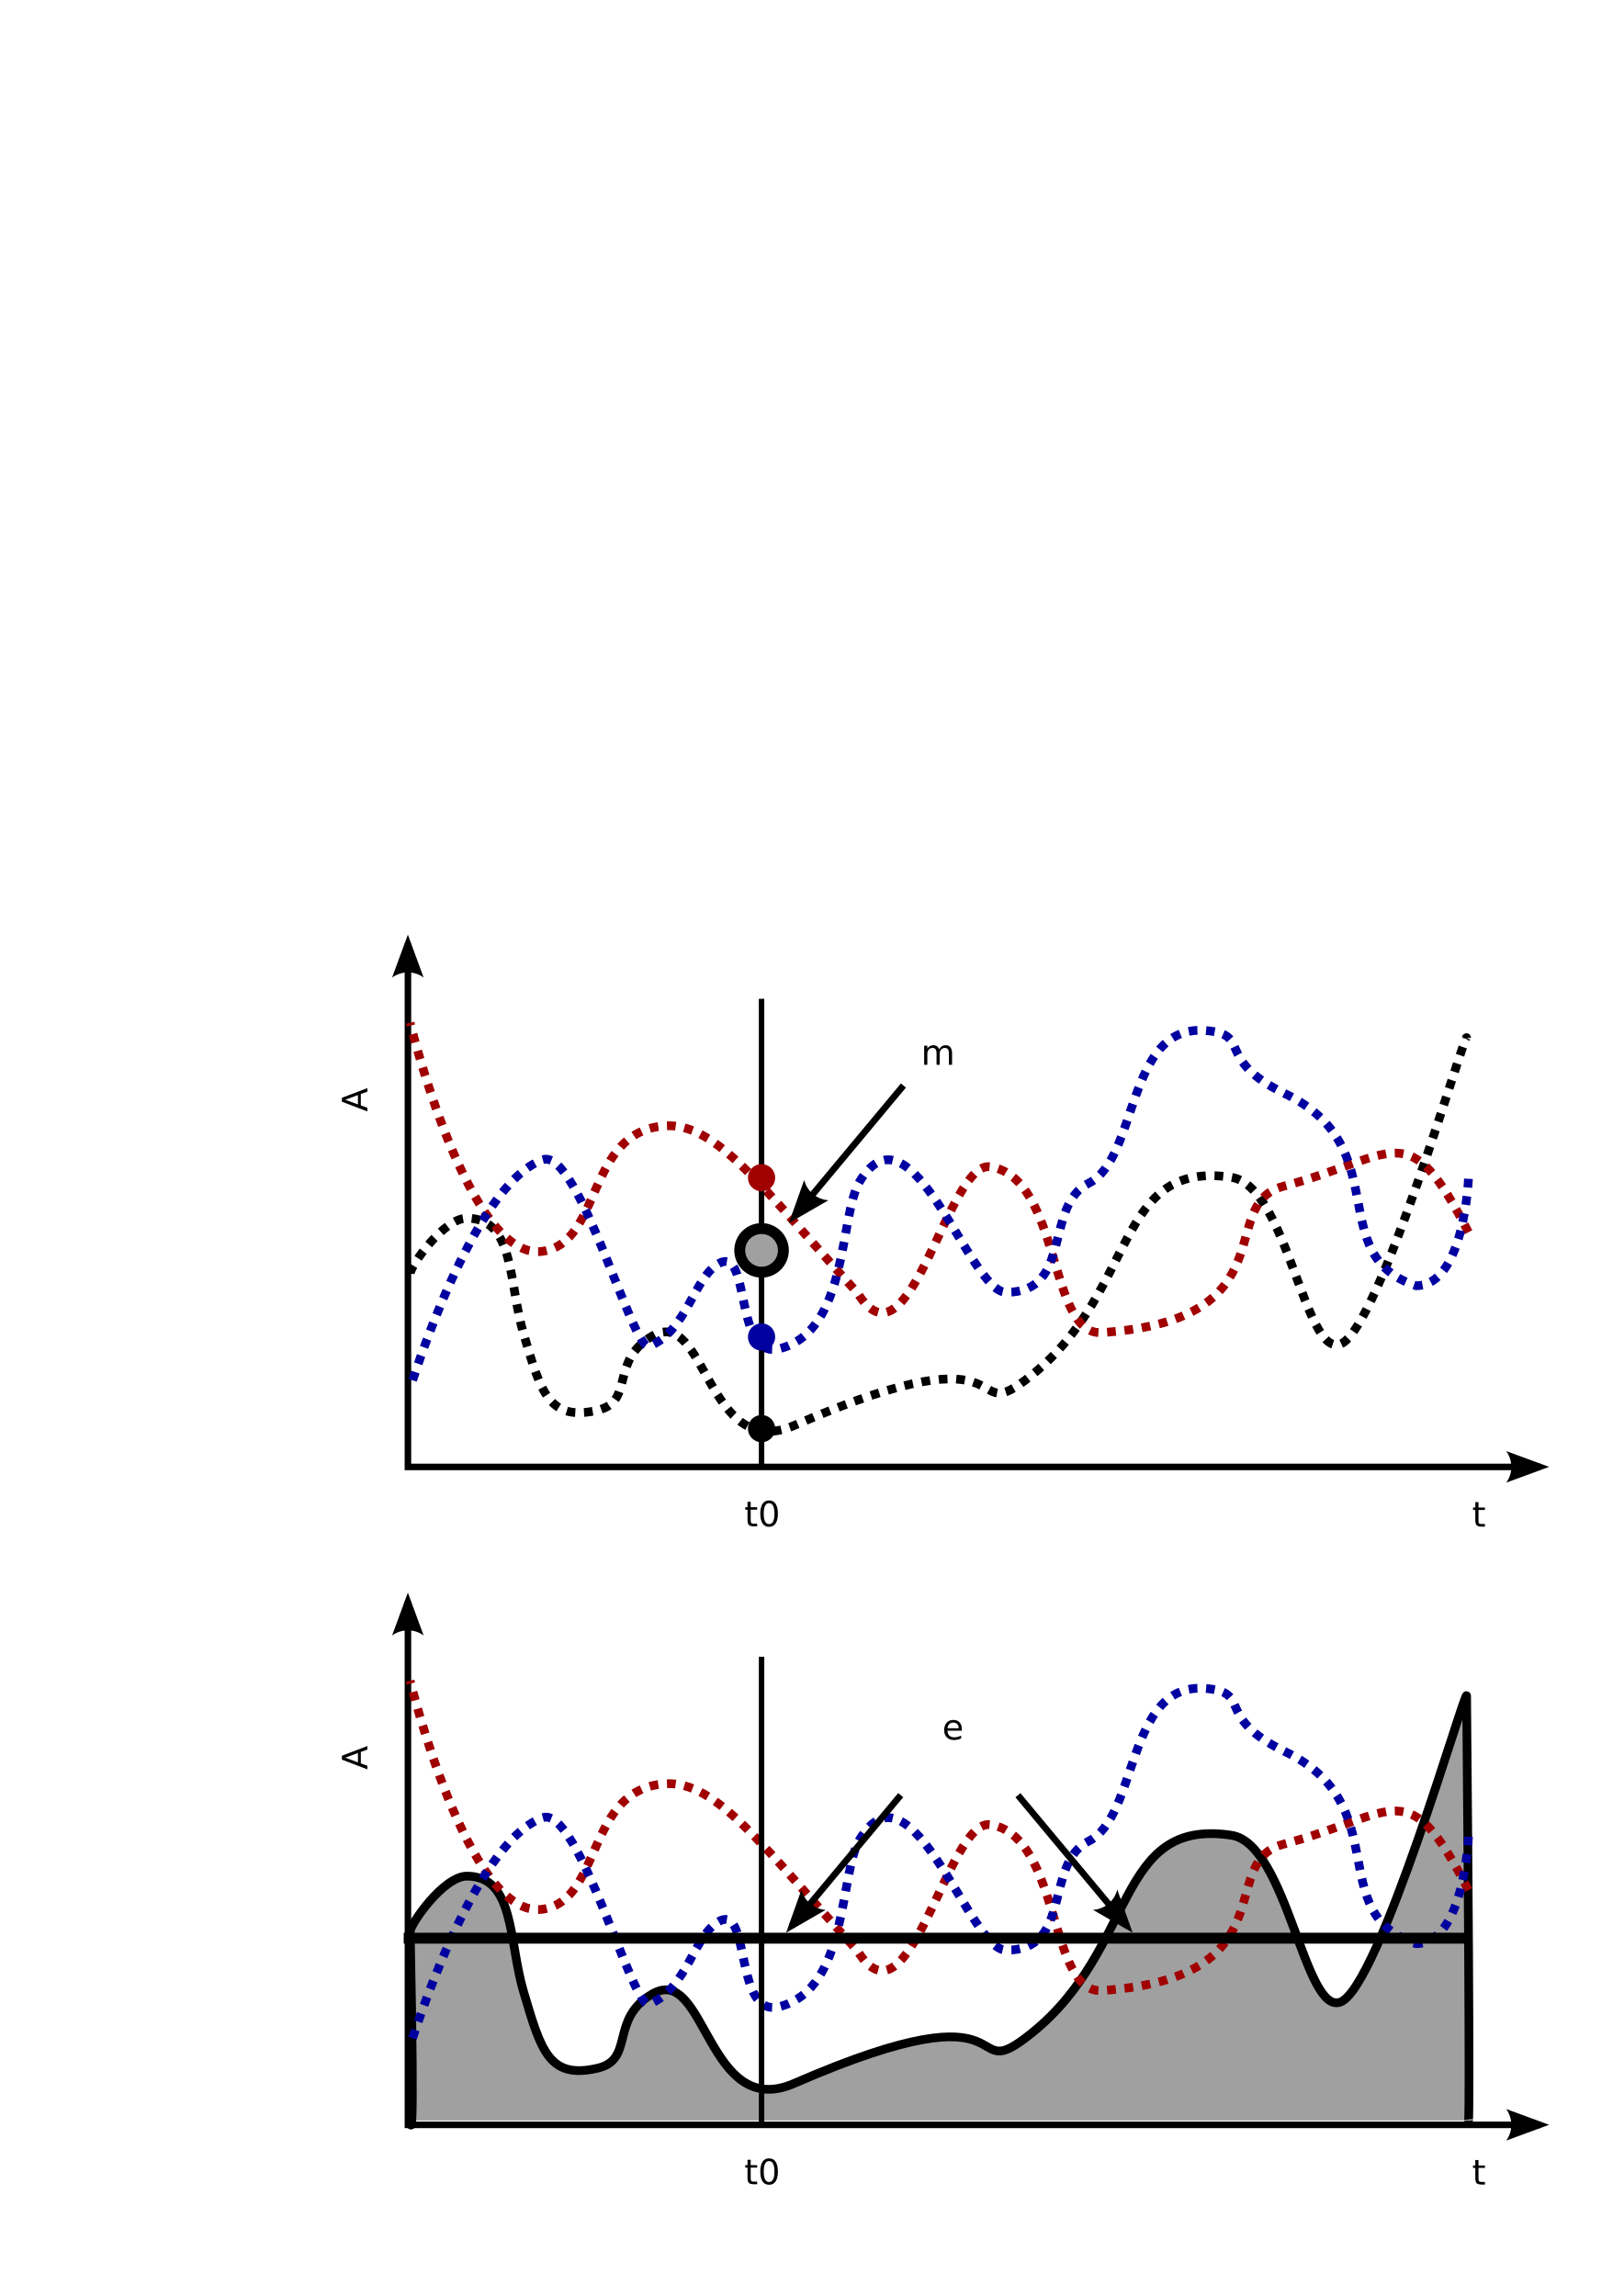
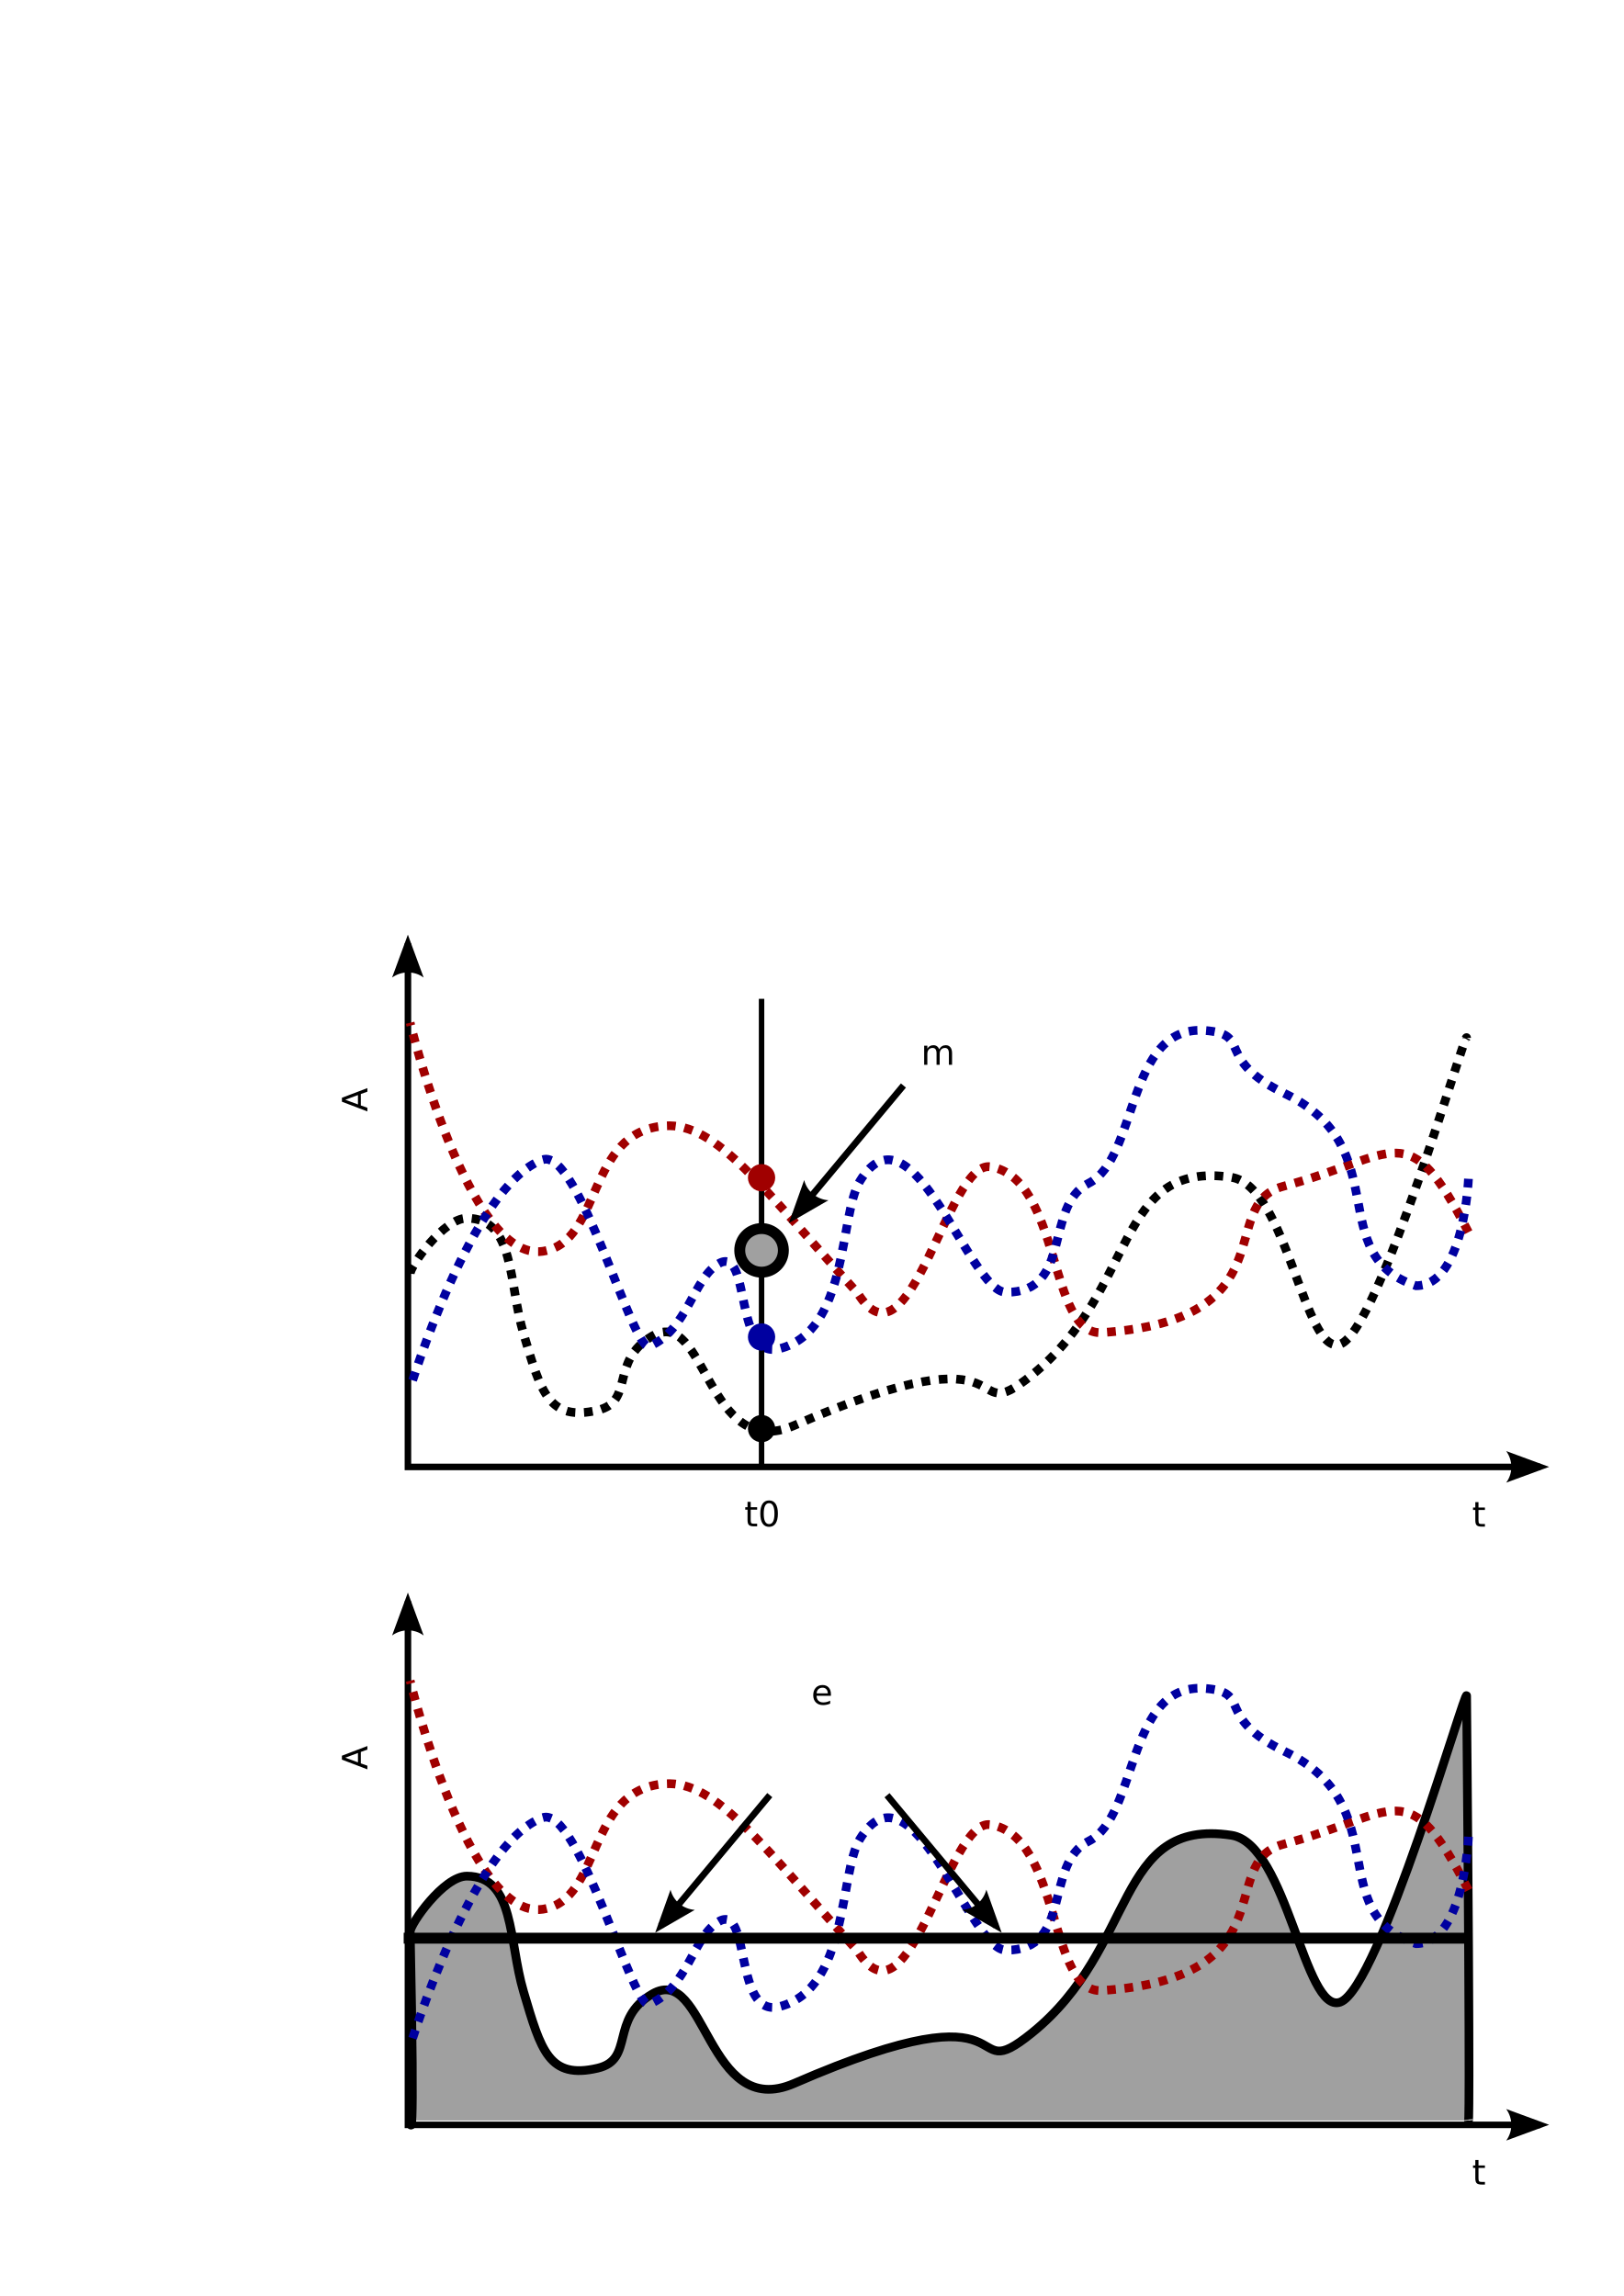
<svg xmlns="http://www.w3.org/2000/svg" width="744.094" height="1052.362" id="svg12001">
  <defs id="defs12003">
    <marker orient="auto" refY="0.0" refX="0.0" id="Dot_s" style="overflow:visible">
      <path id="path5854" d="M -2.5,-1.0 C -2.5,1.76 -4.74,4.0 -7.5,4.0 C -10.26,4.0 -12.5,1.76 -12.5,-1.0 C -12.5,-3.76 -10.26,-6.0 -7.5,-6.0 C -4.74,-6.0 -2.5,-3.76 -2.5,-1.0 z " style="fill-rule:evenodd;stroke:#000000;stroke-width:1.0pt;marker-start:none;marker-end:none" transform="scale(0.2) translate(7.4, 1)" />
    </marker>
    <marker orient="auto" refY="0.0" refX="0.0" id="Dot_m" style="overflow:visible">
      <path id="path5857" d="M -2.5,-1.0 C -2.5,1.76 -4.74,4.0 -7.5,4.0 C -10.26,4.0 -12.5,1.76 -12.5,-1.0 C -12.5,-3.76 -10.26,-6.0 -7.5,-6.0 C -4.74,-6.0 -2.5,-3.76 -2.5,-1.0 z " style="fill-rule:evenodd;stroke:#000000;stroke-width:1.0pt;marker-start:none;marker-end:none" transform="scale(0.4) translate(7.4, 1)" />
    </marker>
    <marker orient="auto" refY="0.0" refX="0.0" id="Arrow2Mend" style="overflow:visible;">
      <path id="path3839" style="font-size:12.0;fill-rule:evenodd;stroke-width:0.625;stroke-linejoin:round;" d="M 8.719,4.034 L -2.207,0.016 L 8.719,-4.002 C 6.973,-1.63 6.983,1.616 8.719,4.034 z " transform="scale(0.6) rotate(180) translate(0,0)" />
    </marker>
    <marker orient="auto" refY="0.0" refX="0.0" id="Arrow2Lend" style="overflow:visible;">
      <path id="path3845" style="font-size:12.0;fill-rule:evenodd;stroke-width:0.625;stroke-linejoin:round;" d="M 8.719,4.034 L -2.207,0.016 L 8.719,-4.002 C 6.973,-1.63 6.983,1.616 8.719,4.034 z " transform="scale(1.1) rotate(180) translate(1,0)" />
    </marker>
    <marker orient="auto" refY="0.0" refX="0.0" id="Arrow2Mstart" style="overflow:visible">
      <path id="path3842" style="font-size:12.0;fill-rule:evenodd;stroke-width:0.625;stroke-linejoin:round" d="M 8.719,4.034 L -2.207,0.016 L 8.719,-4.002 C 6.973,-1.63 6.983,1.616 8.719,4.034 z " transform="scale(0.6) translate(0,0)" />
    </marker>
    <marker orient="auto" refY="0.0" refX="0.0" id="Arrow2Sstart" style="overflow:visible">
      <path id="path3836" style="font-size:12.0;fill-rule:evenodd;stroke-width:0.625;stroke-linejoin:round" d="M 8.719,4.034 L -2.207,0.016 L 8.719,-4.002 C 6.973,-1.63 6.983,1.616 8.719,4.034 z " transform="scale(0.3) translate(-2.3,0)" />
    </marker>
  </defs>
  <g id="layer1">
    <path style="fill:none;fill-opacity:0.75;fill-rule:evenodd;stroke:black;stroke-width:3;stroke-linecap:butt;stroke-linejoin:miter;marker-start:url(#Arrow2Mstart);marker-mid:none;marker-end:url(#Arrow2Mend);stroke-miterlimit:4;stroke-dasharray:none;stroke-opacity:1" d="M 186.943,432.362 L 186.943,672.362 L 705.943,672.362" id="path3016" />
    <text xml:space="preserve" style="font-size:16px;font-style:normal;font-variant:normal;font-weight:normal;font-stretch:normal;text-align:start;line-height:125%;writing-mode:lr-tb;text-anchor:start;fill:black;fill-opacity:1;stroke:none;stroke-width:1px;stroke-linecap:butt;stroke-linejoin:miter;stroke-opacity:1;font-family:Bitstream Vera Sans" x="674.611" y="699.721" id="text3018">
      <tspan id="tspan3020" x="674.611" y="699.721">t</tspan>
    </text>
    <text xml:space="preserve" style="font-size:16px;font-style:normal;font-variant:normal;font-weight:normal;font-stretch:normal;text-align:start;line-height:125%;writing-mode:lr-tb;text-anchor:start;fill:#000000;fill-opacity:1;stroke:none;stroke-width:1px;stroke-linecap:butt;stroke-linejoin:miter;stroke-opacity:1;font-family:Bitstream Vera Sans" x="-509.538" y="168.354" id="text3022" transform="matrix(0,-1,1,0,0,0)">
      <tspan id="tspan3024" x="-509.538" y="168.354">A</tspan>
    </text>
    <path style="fill:none;fill-opacity:0.75;fill-rule:evenodd;stroke:black;stroke-width:4;stroke-linecap:butt;stroke-linejoin:miter;stroke-miterlimit:4;stroke-dasharray:4, 4;stroke-dashoffset:0;stroke-opacity:1" d="M 187.982,583.798 C 187.913,580.452 203.261,558.362 213.943,558.362 C 235.943,558.362 233.008,587.955 239.943,611.362 C 247.943,638.362 251.554,651.63 273.943,646.362 C 290.943,642.362 279.229,623.809 298.943,612.362 C 323.649,598.017 323.834,670.792 363.943,653.362 C 474.256,605.423 439.418,657.208 472.857,630.259 C 521.49,591.064 510.745,531.543 564.288,539.616 C 589.844,543.469 597.751,621.989 614.2,616.103 C 632.186,609.668 672.048,470.144 672.098,475.74" id="path3026" />
    <text xml:space="preserve" style="font-size:16px;font-style:normal;font-variant:normal;font-weight:normal;font-stretch:normal;text-align:start;line-height:125%;writing-mode:lr-tb;text-anchor:start;fill:black;fill-opacity:1;stroke:none;stroke-width:1px;stroke-linecap:butt;stroke-linejoin:miter;stroke-opacity:1;font-family:Bitstream Vera Sans" x="341.086" y="699.589" id="text3028">
      <tspan id="tspan3030" x="341.086" y="699.589">t0</tspan>
    </text>
    <path style="fill:none;fill-opacity:0.75;fill-rule:evenodd;stroke:#a00000;stroke-width:4;stroke-linecap:butt;stroke-linejoin:miter;stroke-miterlimit:4;stroke-dasharray:4, 4;stroke-dashoffset:0;stroke-opacity:1" d="M 672.943,564.789 C 644.838,510.198 640.833,529.623 587.943,543.789 C 556.987,552.081 591.296,605.024 504.943,610.789 C 480.3,612.435 486.406,540.13 453.943,534.789 C 434.168,531.536 417.026,631.648 393.029,592.686 C 349.41,544.634 328.317,514.33 304.598,516.043 C 268.436,518.655 276.135,569.416 248.685,573.53 C 214.672,578.629 187.943,468.789 187.943,468.789" id="path3036" />
    <path style="fill:none;fill-opacity:1;fill-rule:evenodd;stroke:#0000a0;stroke-width:4;stroke-linecap:butt;stroke-linejoin:miter;stroke-miterlimit:4;stroke-dasharray:4, 4;stroke-dashoffset:0;stroke-opacity:1" d="M 672.943,540.307 C 672.943,540.307 670.943,589.307 648.943,589.307 C 606.219,575.256 639.985,525.91 588.943,501.307 C 555.84,485.351 574.403,473.836 551.943,472.307 C 516.053,469.864 521.686,530.949 498.943,542.307 C 478.192,552.67 491.903,592.554 460.943,592.307 C 444.278,592.174 417.859,502.346 394.029,541.41 C 384.541,556.965 389.05,610.128 357.129,618.19 C 336.315,623.446 344.164,571.369 329.757,578.949 C 317.83,585.224 315.106,609.761 297.598,617.053 C 290.042,620.2 265.135,525.681 248.686,531.566 C 216.302,543.153 187.943,636.307 187.943,636.307" id="path3038" />
    <path style="fill:none;fill-opacity:0.75;fill-rule:evenodd;stroke:black;stroke-width:2.5;stroke-linecap:butt;stroke-linejoin:miter;stroke-miterlimit:4;stroke-dasharray:none;stroke-opacity:1" d="M 349,671.803 L 349,457.803" id="path3040" />
    <path style="fill:#a00000;fill-opacity:1;fill-rule:nonzero;stroke:#a00000;stroke-width:2.5;stroke-linecap:round;stroke-linejoin:round;stroke-miterlimit:4;stroke-dasharray:none;stroke-dashoffset:0;stroke-opacity:1" id="path3044" d="M 420,747.362 A 5,5 0 1 1 419.998,747.215" transform="translate(-66,-207.559)" />
    <path style="fill:#0000a0;fill-opacity:1;fill-rule:nonzero;stroke:#0000a0;stroke-width:2.5;stroke-linecap:round;stroke-linejoin:round;stroke-miterlimit:4;stroke-dasharray:none;stroke-dashoffset:0;stroke-opacity:1" id="path3046" d="M 420,747.362 A 5,5 0 1 1 419.998,747.215" transform="translate(-66,-134.559)" />
    <path style="fill:black;fill-opacity:1;fill-rule:nonzero;stroke:black;stroke-width:2.5;stroke-linecap:round;stroke-linejoin:round;stroke-miterlimit:4;stroke-dasharray:none;stroke-dashoffset:0;stroke-opacity:1" id="path3048" d="M 420,747.362 A 5,5 0 1 1 419.998,747.215" transform="translate(-66,-92.55896)" />
    <path style="fill:#a0a0a0;fill-opacity:1;fill-rule:nonzero;stroke:black;stroke-width:2.5;stroke-linecap:round;stroke-linejoin:round;stroke-miterlimit:4;stroke-dasharray:none;stroke-dashoffset:0;stroke-opacity:1" id="path3096" d="M 420,747.362 A 5,5 0 1 1 419.998,747.215" transform="matrix(2,0,0,2,-481,-921.6122)" />
    <path style="fill:none;fill-opacity:0.75;fill-rule:evenodd;stroke:#000000;stroke-width:3;stroke-linecap:butt;stroke-linejoin:miter;marker-start:url(#Arrow2Mstart);marker-mid:none;marker-end:url(#Arrow2Mend);stroke-miterlimit:4;stroke-dasharray:none;stroke-opacity:1" d="M 186.943,733.921 L 186.943,973.921 L 705.943,973.921" id="path1917" />
    <text xml:space="preserve" style="font-size:16px;font-style:normal;font-variant:normal;font-weight:normal;font-stretch:normal;text-align:start;line-height:125%;writing-mode:lr-tb;text-anchor:start;fill:#000000;fill-opacity:1;stroke:none;stroke-width:1px;stroke-linecap:butt;stroke-linejoin:miter;stroke-opacity:1;font-family:Bitstream Vera Sans" x="674.611" y="1001.28" id="text1919">
      <tspan id="tspan1921" x="674.611" y="1001.28">t</tspan>
    </text>
    <text xml:space="preserve" style="font-size:16px;font-style:normal;font-variant:normal;font-weight:normal;font-stretch:normal;text-align:start;line-height:125%;writing-mode:lr-tb;text-anchor:start;fill:#000000;fill-opacity:1;stroke:none;stroke-width:1px;stroke-linecap:butt;stroke-linejoin:miter;stroke-opacity:1;font-family:Bitstream Vera Sans" x="-811.096" y="168.354" id="text1923" transform="matrix(0,-1,1,0,0,0)">
      <tspan id="tspan1925" x="-811.096" y="168.354">A</tspan>
    </text>
    <path style="fill:#a0a0a0;fill-opacity:1;fill-rule:evenodd;stroke:#000000;stroke-width:4;stroke-linecap:butt;stroke-linejoin:miter;stroke-miterlimit:4;stroke-dasharray:none;stroke-dashoffset:0;stroke-opacity:1" d="M 187.943,971.921 C 187.943,971.921 190.245,995.594 187.982,885.357 C 187.913,882.011 203.261,859.921 213.943,859.921 C 235.943,859.921 233.008,889.514 239.943,912.921 C 247.943,939.921 251.554,953.189 273.943,947.921 C 290.943,943.921 279.229,925.368 298.943,913.921 C 323.649,899.576 323.834,972.351 363.943,954.921 C 474.256,906.982 439.418,958.767 472.857,931.818 C 521.49,892.623 510.745,833.102 564.288,841.175 C 589.844,845.028 597.751,923.548 614.2,917.662 C 632.186,911.227 672.048,771.703 672.098,777.299 C 673.929,981.59 672.943,971.921 672.943,971.921" id="path1927" />
-     <text xml:space="preserve" style="font-size:16px;font-style:normal;font-variant:normal;font-weight:normal;font-stretch:normal;text-align:start;line-height:125%;writing-mode:lr-tb;text-anchor:start;fill:#000000;fill-opacity:1;stroke:none;stroke-width:1px;stroke-linecap:butt;stroke-linejoin:miter;stroke-opacity:1;font-family:Bitstream Vera Sans" x="341.086" y="1001.148" id="text1937">
-       <tspan id="tspan1939" x="341.086" y="1001.148">t0</tspan>
-     </text>
    <path style="fill:none;fill-opacity:0.75;fill-rule:evenodd;stroke:#a00000;stroke-width:4;stroke-linecap:butt;stroke-linejoin:miter;stroke-miterlimit:4;stroke-dasharray:4, 4;stroke-dashoffset:0;stroke-opacity:1" d="M 672.943,866.348 C 644.838,811.757 640.833,831.182 587.943,845.348 C 556.987,853.64 591.296,906.583 504.943,912.348 C 480.3,913.994 486.406,841.689 453.943,836.348 C 434.168,833.095 417.026,933.207 393.029,894.245 C 349.41,846.193 328.317,815.889 304.598,817.602 C 268.436,820.214 276.135,870.975 248.685,875.089 C 214.672,880.188 187.943,770.348 187.943,770.348" id="path2900" />
    <path style="fill:none;fill-opacity:1;fill-rule:evenodd;stroke:#0000a0;stroke-width:4;stroke-linecap:butt;stroke-linejoin:miter;stroke-miterlimit:4;stroke-dasharray:4, 4;stroke-dashoffset:0;stroke-opacity:1" d="M 672.943,841.866 C 672.943,841.866 670.943,890.866 648.943,890.866 C 606.219,876.815 639.985,827.469 588.943,802.866 C 555.84,786.91 574.403,775.395 551.943,773.866 C 516.053,771.423 521.686,832.508 498.943,843.866 C 478.192,854.229 491.903,894.113 460.943,893.866 C 444.278,893.733 417.859,803.905 394.029,842.969 C 384.541,858.524 389.05,911.687 357.129,919.749 C 336.315,925.005 344.164,872.928 329.757,880.508 C 317.83,886.783 315.106,911.32 297.598,918.612 C 290.042,921.759 265.135,827.24 248.686,833.125 C 216.302,844.712 187.943,937.866 187.943,937.866" id="path2902" />
-     <path style="fill:none;fill-opacity:0.75;fill-rule:evenodd;stroke:#000000;stroke-width:2.5;stroke-linecap:butt;stroke-linejoin:miter;stroke-miterlimit:4;stroke-dasharray:none;stroke-opacity:1" d="M 349,973.362 L 349,759.362" id="path2922" />
    <path style="fill:none;fill-opacity:0.75;fill-rule:evenodd;stroke:#000000;stroke-width:5;stroke-linecap:butt;stroke-linejoin:miter;stroke-miterlimit:4;stroke-dasharray:none;stroke-opacity:1" d="M 185,888.362 L 674,888.362" id="path3098" />
    <path style="fill:none;fill-opacity:0.75;fill-rule:evenodd;stroke:#000000;stroke-width:3;stroke-linecap:butt;stroke-linejoin:miter;marker-start:none;marker-end:url(#Arrow2Mend);stroke-miterlimit:4;stroke-dasharray:none;stroke-opacity:1" d="M 414.021,497.541 L 364.021,557.541" id="path3167" />
    <text xml:space="preserve" style="font-size:16px;font-style:normal;font-weight:normal;fill:#000000;fill-opacity:1;stroke:none;stroke-width:1px;stroke-linecap:butt;stroke-linejoin:miter;stroke-opacity:1;font-family:Bitstream Vera Sans" x="422.068" y="488.041" id="text3169">
      <tspan id="tspan3171" x="422.068" y="488.041">m</tspan>
    </text>
-     <path style="fill:none;fill-opacity:0.75;fill-rule:evenodd;stroke:#000000;stroke-width:3;stroke-linecap:butt;stroke-linejoin:miter;marker-start:none;marker-end:url(#Arrow2Mend);stroke-miterlimit:4;stroke-dasharray:none;stroke-opacity:1" d="M 412.771,822.791 L 362.771,882.791" id="path3173" />
-     <text xml:space="preserve" style="font-size:16px;font-style:normal;font-weight:normal;fill:#000000;fill-opacity:1;stroke:none;stroke-width:1px;stroke-linecap:butt;stroke-linejoin:miter;stroke-opacity:1;font-family:Bitstream Vera Sans" x="431.791" y="797.292" id="text3175">
-       <tspan id="tspan3177" x="431.791" y="797.292">e</tspan>
+     <path style="fill:none;fill-opacity:0.75;fill-rule:evenodd;stroke:#000000;stroke-width:3;stroke-linecap:butt;stroke-linejoin:miter;marker-start:none;marker-end:url(#Arrow2Mend);stroke-miterlimit:4;stroke-dasharray:none;stroke-opacity:1" d="M 352.771,822.791 L 302.771,882.791" id="path3173" />
+     <text xml:space="preserve" style="font-size:16px;font-style:normal;font-weight:normal;fill:#000000;fill-opacity:1;stroke:none;stroke-width:1px;stroke-linecap:butt;stroke-linejoin:miter;stroke-opacity:1;font-family:Bitstream Vera Sans" x="371.791" y="781.292" id="text3175">
+       <tspan id="tspan3177" x="371.791" y="781.292">e</tspan>
    </text>
-     <path style="fill:none;fill-opacity:0.75;fill-rule:evenodd;stroke:#000000;stroke-width:3;stroke-linecap:butt;stroke-linejoin:miter;marker-start:none;marker-end:url(#Arrow2Mend);stroke-miterlimit:4;stroke-dasharray:none;stroke-opacity:1" d="M 466.489,822.828 L 516.489,882.828" id="path3187" />
+     <path style="fill:none;fill-opacity:0.75;fill-rule:evenodd;stroke:#000000;stroke-width:3;stroke-linecap:butt;stroke-linejoin:miter;marker-start:none;marker-end:url(#Arrow2Mend);stroke-miterlimit:4;stroke-dasharray:none;stroke-opacity:1" d="M 406.489,822.828 L 456.489,882.828" id="path3187" />
  </g>
</svg>
